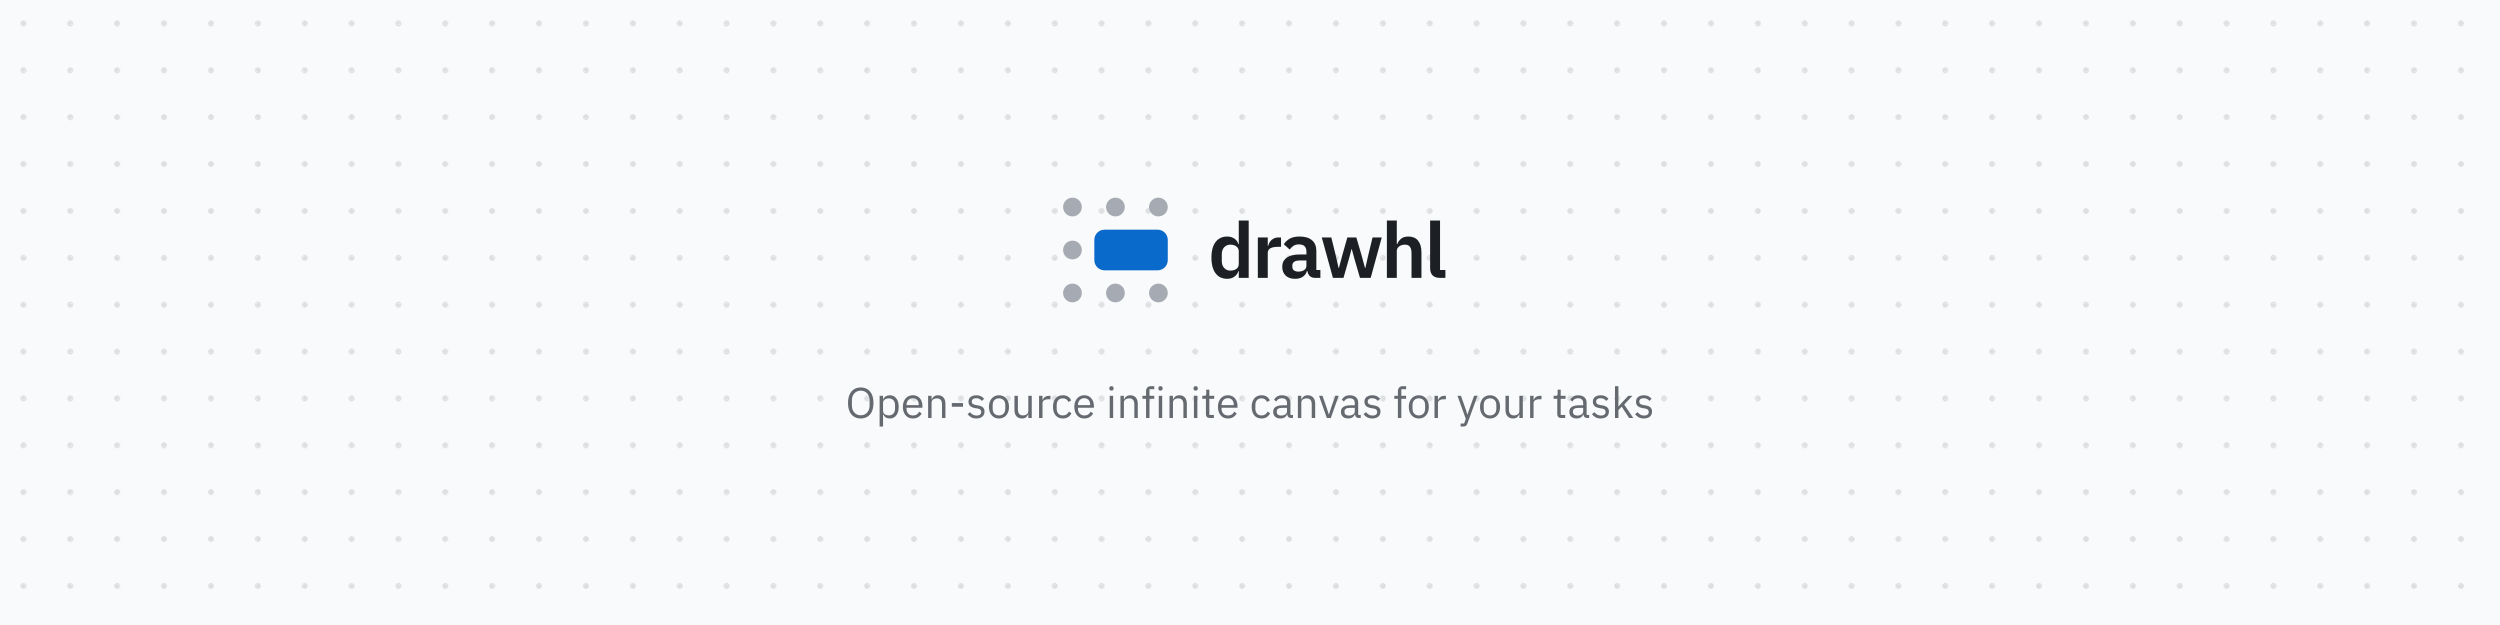
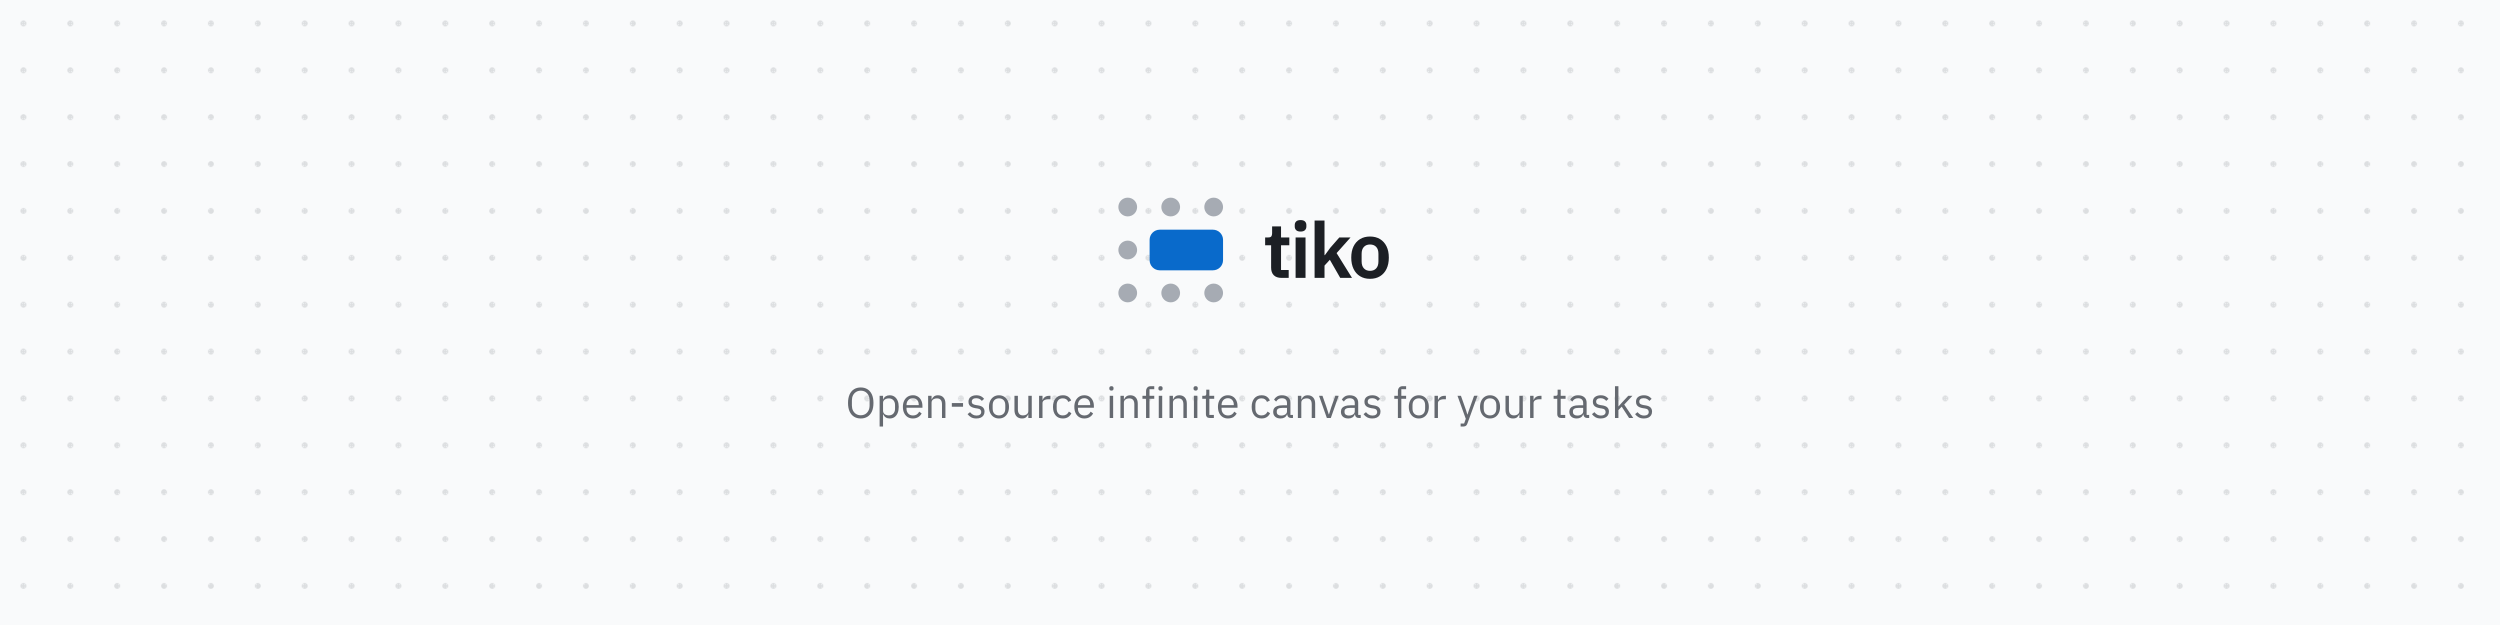
<svg xmlns="http://www.w3.org/2000/svg" width="1280" height="320" viewBox="0 0 1280 320" fill="none">
  <defs>
    <pattern id="g" width="24" height="24" patternUnits="userSpaceOnUse">
      <circle cx="12.0" cy="12.0" r="1.5" fill="#DCDEE0" />
    </pattern>
  </defs>
  <rect width="1280" height="320" fill="#F9FAFB" />
  <rect width="1280" height="320" fill="url(#g)" />
-   <g transform="translate(539.1 96.0)">
+   <g transform="translate(567.4 96.0)">
    <g transform="translate(0.00 0.00) scale(2)">
      <g id="emblem">
        <circle cx="5" cy="5" r="2.4" fill="#A6ABB3" />
        <circle cx="16" cy="5" r="2.4" fill="#A6ABB3" />
        <circle cx="27" cy="5" r="2.4" fill="#A6ABB3" />
        <circle cx="5" cy="16" r="2.4" fill="#A6ABB3" />
        <circle cx="5" cy="27" r="2.4" fill="#A6ABB3" />
        <circle cx="16" cy="27" r="2.4" fill="#A6ABB3" />
        <circle cx="27" cy="27" r="2.4" fill="#A6ABB3" />
        <rect x="10.6" y="10.8" width="18.8" height="10.4" rx="2.6" fill="#096ACB" />
      </g>
    </g>
-     <path d="M95.15 46.28V42.83H94.95Q94.4 44.62 92.85 45.69Q91.3 46.76 89.24 46.76Q86.66 46.76 84.86 45.49Q83.05 44.22 82.1 41.78Q81.15 39.34 81.15 35.89Q81.15 32.44 82.1 30.04Q83.05 27.64 84.86 26.37Q86.66 25.1 89.24 25.1Q91.3 25.1 92.87 26.15Q94.44 27.2 94.95 28.98H95.15V16.92H100.23V46.28ZM90.87 42.55Q92.1 42.55 93.07 42.16Q94.04 41.76 94.6 41.01Q95.15 40.25 95.15 39.18V32.6Q95.15 31.6 94.6 30.85Q94.04 30.1 93.07 29.68Q92.1 29.26 90.87 29.26Q88.92 29.26 87.69 30.59Q86.46 31.92 86.46 34.14V37.71Q86.46 39.9 87.69 41.23Q88.92 42.55 90.87 42.55ZM109.99 46.28H104.91V25.57H109.99V29.86H110.19Q110.47 28.75 111.12 27.77Q111.78 26.8 112.91 26.19Q114.04 25.57 115.67 25.57H116.78V30.37H115.19Q113.48 30.37 112.31 30.71Q111.14 31.05 110.57 31.74Q109.99 32.44 109.99 33.59ZM136.94 46.28H134.12Q132.97 46.28 132.07 45.75Q131.18 45.21 130.69 44.18Q130.19 43.15 130.19 41.76V41.32L131.46 42.71H130.03Q129.52 44.7 127.91 45.73Q126.3 46.76 124 46.76Q120.83 46.76 119.12 45.07Q117.41 43.39 117.41 40.65Q117.41 38.51 118.46 37.12Q119.52 35.73 121.5 35.02Q123.48 34.3 126.26 34.3H129.79V32.79Q129.79 31.09 128.88 30.12Q127.97 29.14 125.94 29.14Q124.16 29.14 123.07 29.92Q121.98 30.69 121.22 31.76L118.21 29.06Q119.36 27.28 121.26 26.19Q123.17 25.1 126.3 25.1Q130.47 25.1 132.67 27.02Q134.87 28.94 134.87 32.48V42.24H136.94ZM129.79 37.36H126.54Q124.56 37.36 123.56 38.01Q122.57 38.67 122.57 39.9V40.57Q122.57 41.8 123.4 42.44Q124.24 43.07 125.71 43.07Q126.86 43.07 127.77 42.73Q128.68 42.4 129.24 41.72Q129.79 41.05 129.79 40.09ZM143.36 46.28 137.65 25.57H142.53L144.63 34.1L146.26 41.21H146.42L148.32 34.1L150.74 25.57H155.35L157.85 34.1L159.79 41.21H159.95L161.58 34.1L163.64 25.57H168.36L162.69 46.28H157.21L154.55 37.16L153.01 31.52H152.89L151.38 37.16L148.76 46.28ZM170.98 46.28V16.92H176.06V29.02H176.26Q176.89 27.36 178.26 26.23Q179.63 25.1 182.05 25.1Q185.23 25.1 186.95 27.22Q188.68 29.34 188.68 33.19V46.28H183.6V33.71Q183.6 31.52 182.81 30.39Q182.01 29.26 180.19 29.26Q179.16 29.26 178.2 29.64Q177.25 30.02 176.66 30.75Q176.06 31.48 176.06 32.6V46.28ZM200.94 46.28H198.2Q195.62 46.28 194.37 44.98Q193.12 43.67 193.12 41.29V16.92H198.2V42.24H200.94Z" fill="#1C1F24" />
+     <path d="M92.41 46.28H88.76Q86.15 46.28 84.78 44.92Q83.41 43.55 83.41 41.01V29.58H80.35V25.57H81.94Q83.09 25.57 83.51 25.04Q83.92 24.5 83.92 23.43V19.9H88.49V25.57H92.73V29.58H88.49V42.24H92.41ZM98.49 22.56Q96.94 22.56 96.22 21.82Q95.51 21.09 95.51 20.02V19.22Q95.51 18.11 96.22 17.4Q96.94 16.68 98.49 16.68Q100.03 16.68 100.75 17.4Q101.46 18.11 101.46 19.22V20.02Q101.46 21.09 100.75 21.82Q100.03 22.56 98.49 22.56ZM95.95 46.28V25.57H101.03V46.28ZM105.67 46.28V16.92H110.75V30.41V34.62H110.95L113.68 30.89L118.33 25.57H124.08L116.94 33.59L124.83 46.28H118.8L113.48 37L110.75 39.98V46.28ZM134.04 46.76Q131.1 46.76 128.94 45.43Q126.78 44.1 125.61 41.66Q124.44 39.22 124.44 35.89Q124.44 32.56 125.61 30.15Q126.78 27.75 128.94 26.42Q131.1 25.1 134.04 25.1Q137.02 25.1 139.18 26.42Q141.34 27.75 142.51 30.15Q143.68 32.56 143.68 35.89Q143.68 39.22 142.51 41.66Q141.34 44.1 139.18 45.43Q137.02 46.76 134.04 46.76ZM134.04 42.67Q136.06 42.67 137.21 41.42Q138.36 40.17 138.36 37.83V33.98Q138.36 31.64 137.21 30.41Q136.06 29.18 134.04 29.18Q132.09 29.18 130.92 30.41Q129.75 31.64 129.75 33.98V37.83Q129.75 40.17 130.92 41.42Q132.09 42.67 134.04 42.67Z" fill="#1C1F24" />
  </g>
  <path d="M440.7 214.26Q438.72 214.26 437.26 213.35Q435.8 212.44 434.99 210.67Q434.19 208.9 434.19 206.32Q434.19 203.75 434.99 201.98Q435.8 200.21 437.26 199.29Q438.72 198.38 440.7 198.38Q442.68 198.38 444.14 199.29Q445.61 200.21 446.41 201.98Q447.21 203.75 447.21 206.32Q447.21 208.9 446.41 210.67Q445.61 212.44 444.14 213.35Q442.68 214.26 440.7 214.26ZM440.7 212.61Q442.04 212.61 443.06 211.99Q444.07 211.36 444.65 210.24Q445.23 209.12 445.23 207.6V205.05Q445.23 203.53 444.65 202.39Q444.07 201.26 443.06 200.65Q442.04 200.03 440.7 200.03Q439.38 200.03 438.36 200.65Q437.34 201.26 436.75 202.39Q436.17 203.53 436.17 205.05V207.6Q436.17 209.12 436.75 210.24Q437.34 211.36 438.36 211.99Q439.38 212.61 440.7 212.61ZM450.36 218.4V202.65H452.12V204.5H452.21Q452.65 203.42 453.51 202.9Q454.36 202.38 455.53 202.38Q456.96 202.38 457.99 203.11Q459.03 203.84 459.59 205.17Q460.15 206.5 460.15 208.32Q460.15 210.13 459.59 211.47Q459.03 212.81 457.99 213.54Q456.96 214.26 455.53 214.26Q454.36 214.26 453.54 213.74Q452.71 213.21 452.21 212.15H452.12V218.4ZM455.05 212.68Q456.54 212.68 457.4 211.75Q458.26 210.81 458.26 209.29V207.36Q458.26 205.84 457.4 204.9Q456.54 203.97 455.05 203.97Q454.25 203.97 453.58 204.25Q452.91 204.54 452.52 205.02Q452.12 205.51 452.12 206.15V210.37Q452.12 211.1 452.52 211.61Q452.91 212.13 453.58 212.41Q454.25 212.68 455.05 212.68ZM467.39 214.26Q465.85 214.26 464.7 213.53Q463.56 212.79 462.92 211.46Q462.28 210.13 462.28 208.32Q462.28 206.52 462.92 205.19Q463.56 203.86 464.7 203.12Q465.85 202.38 467.39 202.38Q468.91 202.38 470.01 203.1Q471.11 203.81 471.7 205.07Q472.29 206.32 472.29 207.93V208.76H464.13V209.29Q464.13 210.77 465.02 211.75Q465.91 212.72 467.5 212.72Q468.58 212.72 469.38 212.22Q470.18 211.71 470.62 210.77L471.88 211.67Q471.33 212.81 470.16 213.54Q468.99 214.26 467.39 214.26ZM467.39 203.86Q466.44 203.86 465.71 204.3Q464.97 204.74 464.55 205.52Q464.13 206.3 464.13 207.29V207.44H470.4V207.2Q470.4 206.19 470.03 205.44Q469.65 204.69 468.97 204.28Q468.29 203.86 467.39 203.86ZM476.96 214H475.2V202.65H476.96V204.5H477.05Q477.46 203.53 478.22 202.96Q478.98 202.38 480.26 202.38Q482.02 202.38 483.04 203.52Q484.06 204.65 484.06 206.72V214H482.3V207.03Q482.3 205.51 481.65 204.74Q481.01 203.97 479.73 203.97Q479.03 203.97 478.39 204.2Q477.75 204.43 477.35 204.91Q476.96 205.4 476.96 206.12ZM493.08 208.26H487.34V206.37H493.08ZM499.88 214.26Q498.32 214.26 497.24 213.66Q496.16 213.05 495.39 212.04L496.65 211.03Q497.31 211.84 498.12 212.31Q498.94 212.77 500.01 212.77Q501.14 212.77 501.76 212.28Q502.39 211.8 502.39 210.92Q502.39 210.26 501.96 209.78Q501.53 209.29 500.41 209.14L499.51 209.01Q498.47 208.85 497.64 208.49Q496.8 208.13 496.33 207.45Q495.86 206.78 495.86 205.73Q495.86 204.03 497.01 203.21Q498.17 202.38 499.9 202.38Q500.83 202.38 501.54 202.6Q502.26 202.82 502.83 203.23Q503.4 203.64 503.86 204.21L502.7 205.27Q502.32 204.74 501.6 204.31Q500.87 203.88 499.77 203.88Q498.69 203.88 498.12 204.35Q497.55 204.83 497.55 205.64Q497.55 206.45 498.11 206.84Q498.67 207.22 499.73 207.4L500.61 207.53Q502.5 207.82 503.29 208.62Q504.08 209.42 504.08 210.72Q504.08 211.82 503.58 212.61Q503.07 213.41 502.13 213.84Q501.18 214.26 499.88 214.26ZM511.48 214.26Q509.96 214.26 508.8 213.53Q507.65 212.79 507 211.46Q506.35 210.13 506.35 208.32Q506.35 206.52 507 205.19Q507.65 203.86 508.8 203.12Q509.96 202.38 511.48 202.38Q512.99 202.38 514.15 203.12Q515.3 203.86 515.95 205.19Q516.6 206.52 516.6 208.32Q516.6 210.13 515.95 211.46Q515.3 212.79 514.15 213.53Q512.99 214.26 511.48 214.26ZM511.48 212.7Q512.91 212.7 513.81 211.82Q514.71 210.94 514.71 209.14V207.51Q514.71 205.71 513.81 204.83Q512.91 203.95 511.48 203.95Q510.07 203.95 509.15 204.83Q508.24 205.71 508.24 207.51V209.14Q508.24 210.94 509.15 211.82Q510.07 212.7 511.48 212.7ZM526.5 214V212.15H526.41Q526.08 212.97 525.37 213.62Q524.65 214.26 523.22 214.26Q521.49 214.26 520.44 213.13Q519.4 212 519.4 209.93V202.65H521.16V209.62Q521.16 211.14 521.82 211.91Q522.48 212.68 523.75 212.68Q524.46 212.68 525.08 212.45Q525.71 212.22 526.11 211.73Q526.5 211.25 526.5 210.5V202.65H528.26V214ZM533.76 214H532V202.65H533.76V204.74H533.87Q534.07 204.19 534.49 203.71Q534.91 203.24 535.57 202.94Q536.23 202.65 537.15 202.65H537.83V204.41H536.8Q535.85 204.41 535.17 204.66Q534.49 204.91 534.12 205.33Q533.76 205.75 533.76 206.3ZM544.19 214.26Q541.79 214.26 540.46 212.66Q539.13 211.05 539.13 208.32Q539.13 205.6 540.46 203.99Q541.79 202.38 544.19 202.38Q545.88 202.38 546.92 203.13Q547.95 203.88 548.44 205.05L546.96 205.79Q546.65 204.91 545.94 204.43Q545.22 203.95 544.19 203.95Q542.63 203.95 541.83 204.9Q541.02 205.86 541.02 207.36V209.29Q541.02 210.77 541.83 211.73Q542.63 212.7 544.19 212.7Q545.27 212.7 546.04 212.2Q546.81 211.69 547.27 210.72L548.55 211.58Q548 212.79 546.91 213.53Q545.82 214.26 544.19 214.26ZM555.17 214.26Q553.63 214.26 552.48 213.53Q551.34 212.79 550.7 211.46Q550.06 210.13 550.06 208.32Q550.06 206.52 550.7 205.19Q551.34 203.86 552.48 203.12Q553.63 202.38 555.17 202.38Q556.69 202.38 557.79 203.1Q558.89 203.81 559.48 205.07Q560.07 206.32 560.07 207.93V208.76H551.91V209.29Q551.91 210.77 552.8 211.75Q553.69 212.72 555.28 212.72Q556.36 212.72 557.16 212.22Q557.96 211.71 558.4 210.77L559.66 211.67Q559.11 212.81 557.94 213.54Q556.77 214.26 555.17 214.26ZM555.17 203.86Q554.22 203.86 553.48 204.3Q552.75 204.74 552.33 205.52Q551.91 206.3 551.91 207.29V207.44H558.18V207.2Q558.18 206.19 557.81 205.44Q557.43 204.69 556.75 204.28Q556.07 203.86 555.17 203.86ZM569.05 199.99Q568.5 199.99 568.24 199.71Q567.97 199.44 567.97 199V198.71Q567.97 198.27 568.24 198Q568.5 197.72 569.05 197.72Q569.62 197.72 569.88 198Q570.13 198.27 570.13 198.71V199Q570.13 199.44 569.88 199.71Q569.62 199.99 569.05 199.99ZM568.17 214V202.65H569.93V214ZM575.43 214H573.67V202.65H575.43V204.5H575.52Q575.94 203.53 576.69 202.96Q577.45 202.38 578.73 202.38Q580.49 202.38 581.51 203.52Q582.54 204.65 582.54 206.72V214H580.78V207.03Q580.78 205.51 580.13 204.74Q579.48 203.97 578.2 203.97Q577.5 203.97 576.86 204.2Q576.22 204.43 575.83 204.91Q575.43 205.4 575.43 206.12ZM586.78 214V204.19H584.93V202.65H586.78V200.36Q586.78 199.19 587.4 198.46Q588.01 197.72 589.27 197.72H590.98V199.26H588.54V202.65H590.98V204.19H588.54V214ZM594.17 199.99Q593.62 199.99 593.36 199.71Q593.1 199.44 593.1 199V198.71Q593.1 198.27 593.36 198Q593.62 197.72 594.17 197.72Q594.75 197.72 595 198Q595.25 198.27 595.25 198.71V199Q595.25 199.44 595 199.71Q594.75 199.99 594.17 199.99ZM593.29 214V202.65H595.05V214ZM600.55 214H598.79V202.65H600.55V204.5H600.64Q601.06 203.53 601.82 202.96Q602.58 202.38 603.85 202.38Q605.61 202.38 606.64 203.52Q607.66 204.65 607.66 206.72V214H605.9V207.03Q605.9 205.51 605.25 204.74Q604.6 203.97 603.33 203.97Q602.62 203.97 601.98 204.2Q601.35 204.43 600.95 204.91Q600.55 205.4 600.55 206.12ZM612.17 199.99Q611.62 199.99 611.36 199.71Q611.09 199.44 611.09 199V198.71Q611.09 198.27 611.36 198Q611.62 197.72 612.17 197.72Q612.74 197.72 612.99 198Q613.25 198.27 613.25 198.71V199Q613.25 199.44 612.99 199.71Q612.74 199.99 612.17 199.99ZM611.29 214V202.65H613.05V214ZM621.5 214H619.3Q618.4 214 617.91 213.47Q617.43 212.94 617.43 212.13V204.19H615.56V202.65H616.61Q617.19 202.65 617.39 202.42Q617.6 202.19 617.6 201.61V199.5H619.19V202.65H621.67V204.19H619.19V212.46H621.5ZM628.69 214.26Q627.15 214.26 626.01 213.53Q624.86 212.79 624.23 211.46Q623.59 210.13 623.59 208.32Q623.59 206.52 624.23 205.19Q624.86 203.86 626.01 203.12Q627.15 202.38 628.69 202.38Q630.21 202.38 631.31 203.1Q632.41 203.81 633 205.07Q633.6 206.32 633.6 207.93V208.76H625.44V209.29Q625.44 210.77 626.33 211.75Q627.22 212.72 628.8 212.72Q629.88 212.72 630.68 212.22Q631.49 211.71 631.93 210.77L633.18 211.67Q632.63 212.81 631.46 213.54Q630.3 214.26 628.69 214.26ZM628.69 203.86Q627.75 203.86 627.01 204.3Q626.27 204.74 625.85 205.52Q625.44 206.3 625.44 207.29V207.44H631.71V207.2Q631.71 206.19 631.33 205.44Q630.96 204.69 630.28 204.28Q629.59 203.86 628.69 203.86ZM645.92 214.26Q643.52 214.26 642.19 212.66Q640.86 211.05 640.86 208.32Q640.86 205.6 642.19 203.99Q643.52 202.38 645.92 202.38Q647.61 202.38 648.65 203.13Q649.68 203.88 650.16 205.05L648.69 205.79Q648.38 204.91 647.67 204.43Q646.95 203.95 645.92 203.95Q644.36 203.95 643.55 204.9Q642.75 205.86 642.75 207.36V209.29Q642.75 210.77 643.55 211.73Q644.36 212.7 645.92 212.7Q647 212.7 647.77 212.2Q648.54 211.69 649 210.72L650.27 211.58Q649.72 212.79 648.63 213.53Q647.55 214.26 645.92 214.26ZM662 214H661.01Q660.31 214 659.87 213.7Q659.43 213.41 659.23 212.88Q659.03 212.35 659.03 211.67V211.51L659.71 212.15H658.94Q658.59 213.19 657.72 213.73Q656.85 214.26 655.66 214.26Q653.86 214.26 652.86 213.34Q651.86 212.42 651.86 210.83Q651.86 209.75 652.39 209.02Q652.91 208.28 653.98 207.89Q655.05 207.51 656.7 207.51H658.94V206.39Q658.94 205.18 658.28 204.54Q657.62 203.9 656.26 203.9Q655.25 203.9 654.54 204.36Q653.84 204.83 653.38 205.6L652.32 204.61Q652.78 203.7 653.79 203.04Q654.81 202.38 656.35 202.38Q658.39 202.38 659.55 203.4Q660.7 204.41 660.7 206.21V212.46H662ZM658.94 208.83H656.61Q655.11 208.83 654.41 209.27Q653.71 209.71 653.71 210.55V211.01Q653.71 211.84 654.32 212.31Q654.94 212.77 655.95 212.77Q656.83 212.77 657.5 212.49Q658.17 212.22 658.56 211.75Q658.94 211.27 658.94 210.7ZM666.27 214H664.51V202.65H666.27V204.5H666.36Q666.77 203.53 667.53 202.96Q668.29 202.38 669.57 202.38Q671.33 202.38 672.35 203.52Q673.37 204.65 673.37 206.72V214H671.61V207.03Q671.61 205.51 670.97 204.74Q670.32 203.97 669.04 203.97Q668.34 203.97 667.7 204.2Q667.06 204.43 666.66 204.91Q666.27 205.4 666.27 206.12ZM681.38 214H679.34L675.35 202.65H677.11L679.09 208.28L680.33 212.15H680.44L681.67 208.28L683.69 202.65H685.39ZM696.69 214H695.7Q695 214 694.56 213.7Q694.12 213.41 693.92 212.88Q693.72 212.35 693.72 211.67V211.51L694.41 212.15H693.64Q693.28 213.19 692.42 213.73Q691.55 214.26 690.36 214.26Q688.55 214.26 687.55 213.34Q686.55 212.42 686.55 210.83Q686.55 209.75 687.08 209.02Q687.61 208.28 688.68 207.89Q689.74 207.51 691.39 207.51H693.64V206.39Q693.64 205.18 692.98 204.54Q692.32 203.9 690.95 203.9Q689.94 203.9 689.24 204.36Q688.53 204.83 688.07 205.6L687.01 204.61Q687.48 203.7 688.49 203.04Q689.5 202.38 691.04 202.38Q693.09 202.38 694.24 203.4Q695.4 204.41 695.4 206.21V212.46H696.69ZM693.64 208.83H691.3Q689.81 208.83 689.1 209.27Q688.4 209.71 688.4 210.55V211.01Q688.4 211.84 689.02 212.31Q689.63 212.77 690.64 212.77Q691.52 212.77 692.2 212.49Q692.87 212.22 693.25 211.75Q693.64 211.27 693.64 210.7ZM702.61 214.26Q701.05 214.26 699.97 213.66Q698.89 213.05 698.12 212.04L699.38 211.03Q700.04 211.84 700.85 212.31Q701.67 212.77 702.74 212.77Q703.87 212.77 704.49 212.28Q705.12 211.8 705.12 210.92Q705.12 210.26 704.69 209.78Q704.26 209.29 703.14 209.14L702.24 209.01Q701.2 208.85 700.37 208.49Q699.53 208.13 699.06 207.45Q698.59 206.78 698.59 205.73Q698.59 204.03 699.74 203.21Q700.9 202.38 702.63 202.38Q703.56 202.38 704.27 202.6Q704.99 202.82 705.56 203.23Q706.13 203.64 706.59 204.21L705.43 205.27Q705.05 204.74 704.33 204.31Q703.6 203.88 702.5 203.88Q701.42 203.88 700.85 204.35Q700.28 204.83 700.28 205.64Q700.28 206.45 700.84 206.84Q701.4 207.22 702.46 207.4L703.34 207.53Q705.23 207.82 706.02 208.62Q706.81 209.42 706.81 210.72Q706.81 211.82 706.31 212.61Q705.8 213.41 704.86 213.84Q703.91 214.26 702.61 214.26ZM715.72 214V204.19H713.88V202.65H715.72V200.36Q715.72 199.19 716.34 198.46Q716.96 197.72 718.21 197.72H719.93V199.26H717.48V202.65H719.93V204.19H717.48V214ZM726.44 214.26Q724.92 214.26 723.77 213.53Q722.61 212.79 721.96 211.46Q721.31 210.13 721.31 208.32Q721.31 206.52 721.96 205.19Q722.61 203.86 723.77 203.12Q724.92 202.38 726.44 202.38Q727.96 202.38 729.11 203.12Q730.27 203.86 730.91 205.19Q731.56 206.52 731.56 208.32Q731.56 210.13 730.91 211.46Q730.27 212.79 729.11 213.53Q727.96 214.26 726.44 214.26ZM726.44 212.7Q727.87 212.7 728.77 211.82Q729.67 210.94 729.67 209.14V207.51Q729.67 205.71 728.77 204.83Q727.87 203.95 726.44 203.95Q725.03 203.95 724.12 204.83Q723.2 205.71 723.2 207.51V209.14Q723.2 210.94 724.12 211.82Q725.03 212.7 726.44 212.7ZM736.23 214H734.47V202.65H736.23V204.74H736.34Q736.54 204.19 736.95 203.71Q737.37 203.24 738.03 202.94Q738.69 202.65 739.62 202.65H740.3V204.41H739.26Q738.32 204.41 737.64 204.66Q736.95 204.91 736.59 205.33Q736.23 205.75 736.23 206.3ZM751.98 210.37 754.73 202.65H756.47L751.39 216.64Q751.14 217.32 750.85 217.71Q750.55 218.09 750.07 218.25Q749.58 218.4 748.75 218.4H747.84V216.86H749.63L750.48 214.44L746.24 202.65H748L750.73 210.37L751.25 212.22H751.36ZM762.89 214.26Q761.37 214.26 760.22 213.53Q759.06 212.79 758.42 211.46Q757.77 210.13 757.77 208.32Q757.77 206.52 758.42 205.19Q759.06 203.86 760.22 203.12Q761.37 202.38 762.89 202.38Q764.41 202.38 765.57 203.12Q766.72 203.86 767.37 205.19Q768.02 206.52 768.02 208.32Q768.02 210.13 767.37 211.46Q766.72 212.79 765.57 213.53Q764.41 214.26 762.89 214.26ZM762.89 212.7Q764.32 212.7 765.22 211.82Q766.13 210.94 766.13 209.14V207.51Q766.13 205.71 765.22 204.83Q764.32 203.95 762.89 203.95Q761.48 203.95 760.57 204.83Q759.66 205.71 759.66 207.51V209.14Q759.66 210.94 760.57 211.82Q761.48 212.7 762.89 212.7ZM777.92 214V212.15H777.83Q777.5 212.97 776.79 213.62Q776.07 214.26 774.64 214.26Q772.9 214.26 771.86 213.13Q770.81 212 770.81 209.93V202.65H772.57V209.62Q772.57 211.14 773.23 211.91Q773.89 212.68 775.17 212.68Q775.87 212.68 776.5 212.45Q777.13 212.22 777.52 211.73Q777.92 211.25 777.92 210.5V202.65H779.68V214ZM785.18 214H783.42V202.65H785.18V204.74H785.29Q785.49 204.19 785.9 203.71Q786.32 203.24 786.98 202.94Q787.64 202.65 788.57 202.65H789.25V204.41H788.21Q787.27 204.41 786.59 204.66Q785.9 204.91 785.54 205.33Q785.18 205.75 785.18 206.3ZM801.39 214H799.19Q798.29 214 797.81 213.47Q797.32 212.94 797.32 212.13V204.19H795.45V202.65H796.51Q797.08 202.65 797.29 202.42Q797.5 202.19 797.5 201.61V199.5H799.08V202.65H801.57V204.19H799.08V212.46H801.39ZM813.65 214H812.66Q811.95 214 811.51 213.7Q811.07 213.41 810.87 212.88Q810.68 212.35 810.68 211.67V211.51L811.36 212.15H810.59Q810.24 213.19 809.37 213.73Q808.5 214.26 807.31 214.26Q805.51 214.26 804.51 213.34Q803.5 212.42 803.5 210.83Q803.5 209.75 804.03 209.02Q804.56 208.28 805.63 207.89Q806.69 207.51 808.34 207.51H810.59V206.39Q810.59 205.18 809.93 204.54Q809.27 203.9 807.9 203.9Q806.89 203.9 806.19 204.36Q805.48 204.83 805.02 205.6L803.97 204.61Q804.43 203.7 805.44 203.04Q806.45 202.38 807.99 202.38Q810.04 202.38 811.19 203.4Q812.35 204.41 812.35 206.21V212.46H813.65ZM810.59 208.83H808.26Q806.76 208.83 806.06 209.27Q805.35 209.71 805.35 210.55V211.01Q805.35 211.84 805.97 212.31Q806.58 212.77 807.6 212.77Q808.48 212.77 809.15 212.49Q809.82 212.22 810.2 211.75Q810.59 211.27 810.59 210.7ZM819.56 214.26Q818 214.26 816.92 213.66Q815.85 213.05 815.08 212.04L816.33 211.03Q816.99 211.84 817.8 212.31Q818.62 212.77 819.7 212.77Q820.82 212.77 821.45 212.28Q822.07 211.8 822.07 210.92Q822.07 210.26 821.64 209.78Q821.21 209.29 820.09 209.14L819.19 209.01Q818.16 208.85 817.32 208.49Q816.48 208.13 816.01 207.45Q815.54 206.78 815.54 205.73Q815.54 204.03 816.69 203.21Q817.85 202.38 819.59 202.38Q820.51 202.38 821.23 202.6Q821.94 202.82 822.51 203.23Q823.08 203.64 823.55 204.21L822.38 205.27Q822.01 204.74 821.28 204.31Q820.55 203.88 819.45 203.88Q818.38 203.88 817.8 204.35Q817.23 204.83 817.23 205.64Q817.23 206.45 817.79 206.84Q818.35 207.22 819.41 207.4L820.29 207.53Q822.18 207.82 822.97 208.62Q823.77 209.42 823.77 210.72Q823.77 211.82 823.26 212.61Q822.75 213.41 821.81 213.84Q820.86 214.26 819.56 214.26ZM826.87 214V197.72H828.63V206.01V208.04H828.72L830.45 206.1L833.67 202.65H835.8L831.6 207.14L836.22 214H834.08L830.32 208.21L828.63 209.95V214ZM841.65 214.26Q840.09 214.26 839.01 213.66Q837.93 213.05 837.16 212.04L838.42 211.03Q839.08 211.84 839.89 212.31Q840.71 212.77 841.78 212.77Q842.91 212.77 843.53 212.28Q844.16 211.8 844.16 210.92Q844.16 210.26 843.73 209.78Q843.3 209.29 842.18 209.14L841.28 209.01Q840.24 208.85 839.41 208.49Q838.57 208.13 838.1 207.45Q837.63 206.78 837.63 205.73Q837.63 204.03 838.78 203.21Q839.94 202.38 841.67 202.38Q842.6 202.38 843.31 202.6Q844.03 202.82 844.6 203.23Q845.17 203.64 845.63 204.21L844.47 205.27Q844.09 204.74 843.37 204.31Q842.64 203.88 841.54 203.88Q840.46 203.88 839.89 204.35Q839.32 204.83 839.32 205.64Q839.32 206.45 839.88 206.84Q840.44 207.22 841.5 207.4L842.38 207.53Q844.27 207.82 845.06 208.62Q845.85 209.42 845.85 210.72Q845.85 211.82 845.35 212.61Q844.84 213.41 843.9 213.84Q842.95 214.26 841.65 214.26Z" fill="#656970" />
</svg>
